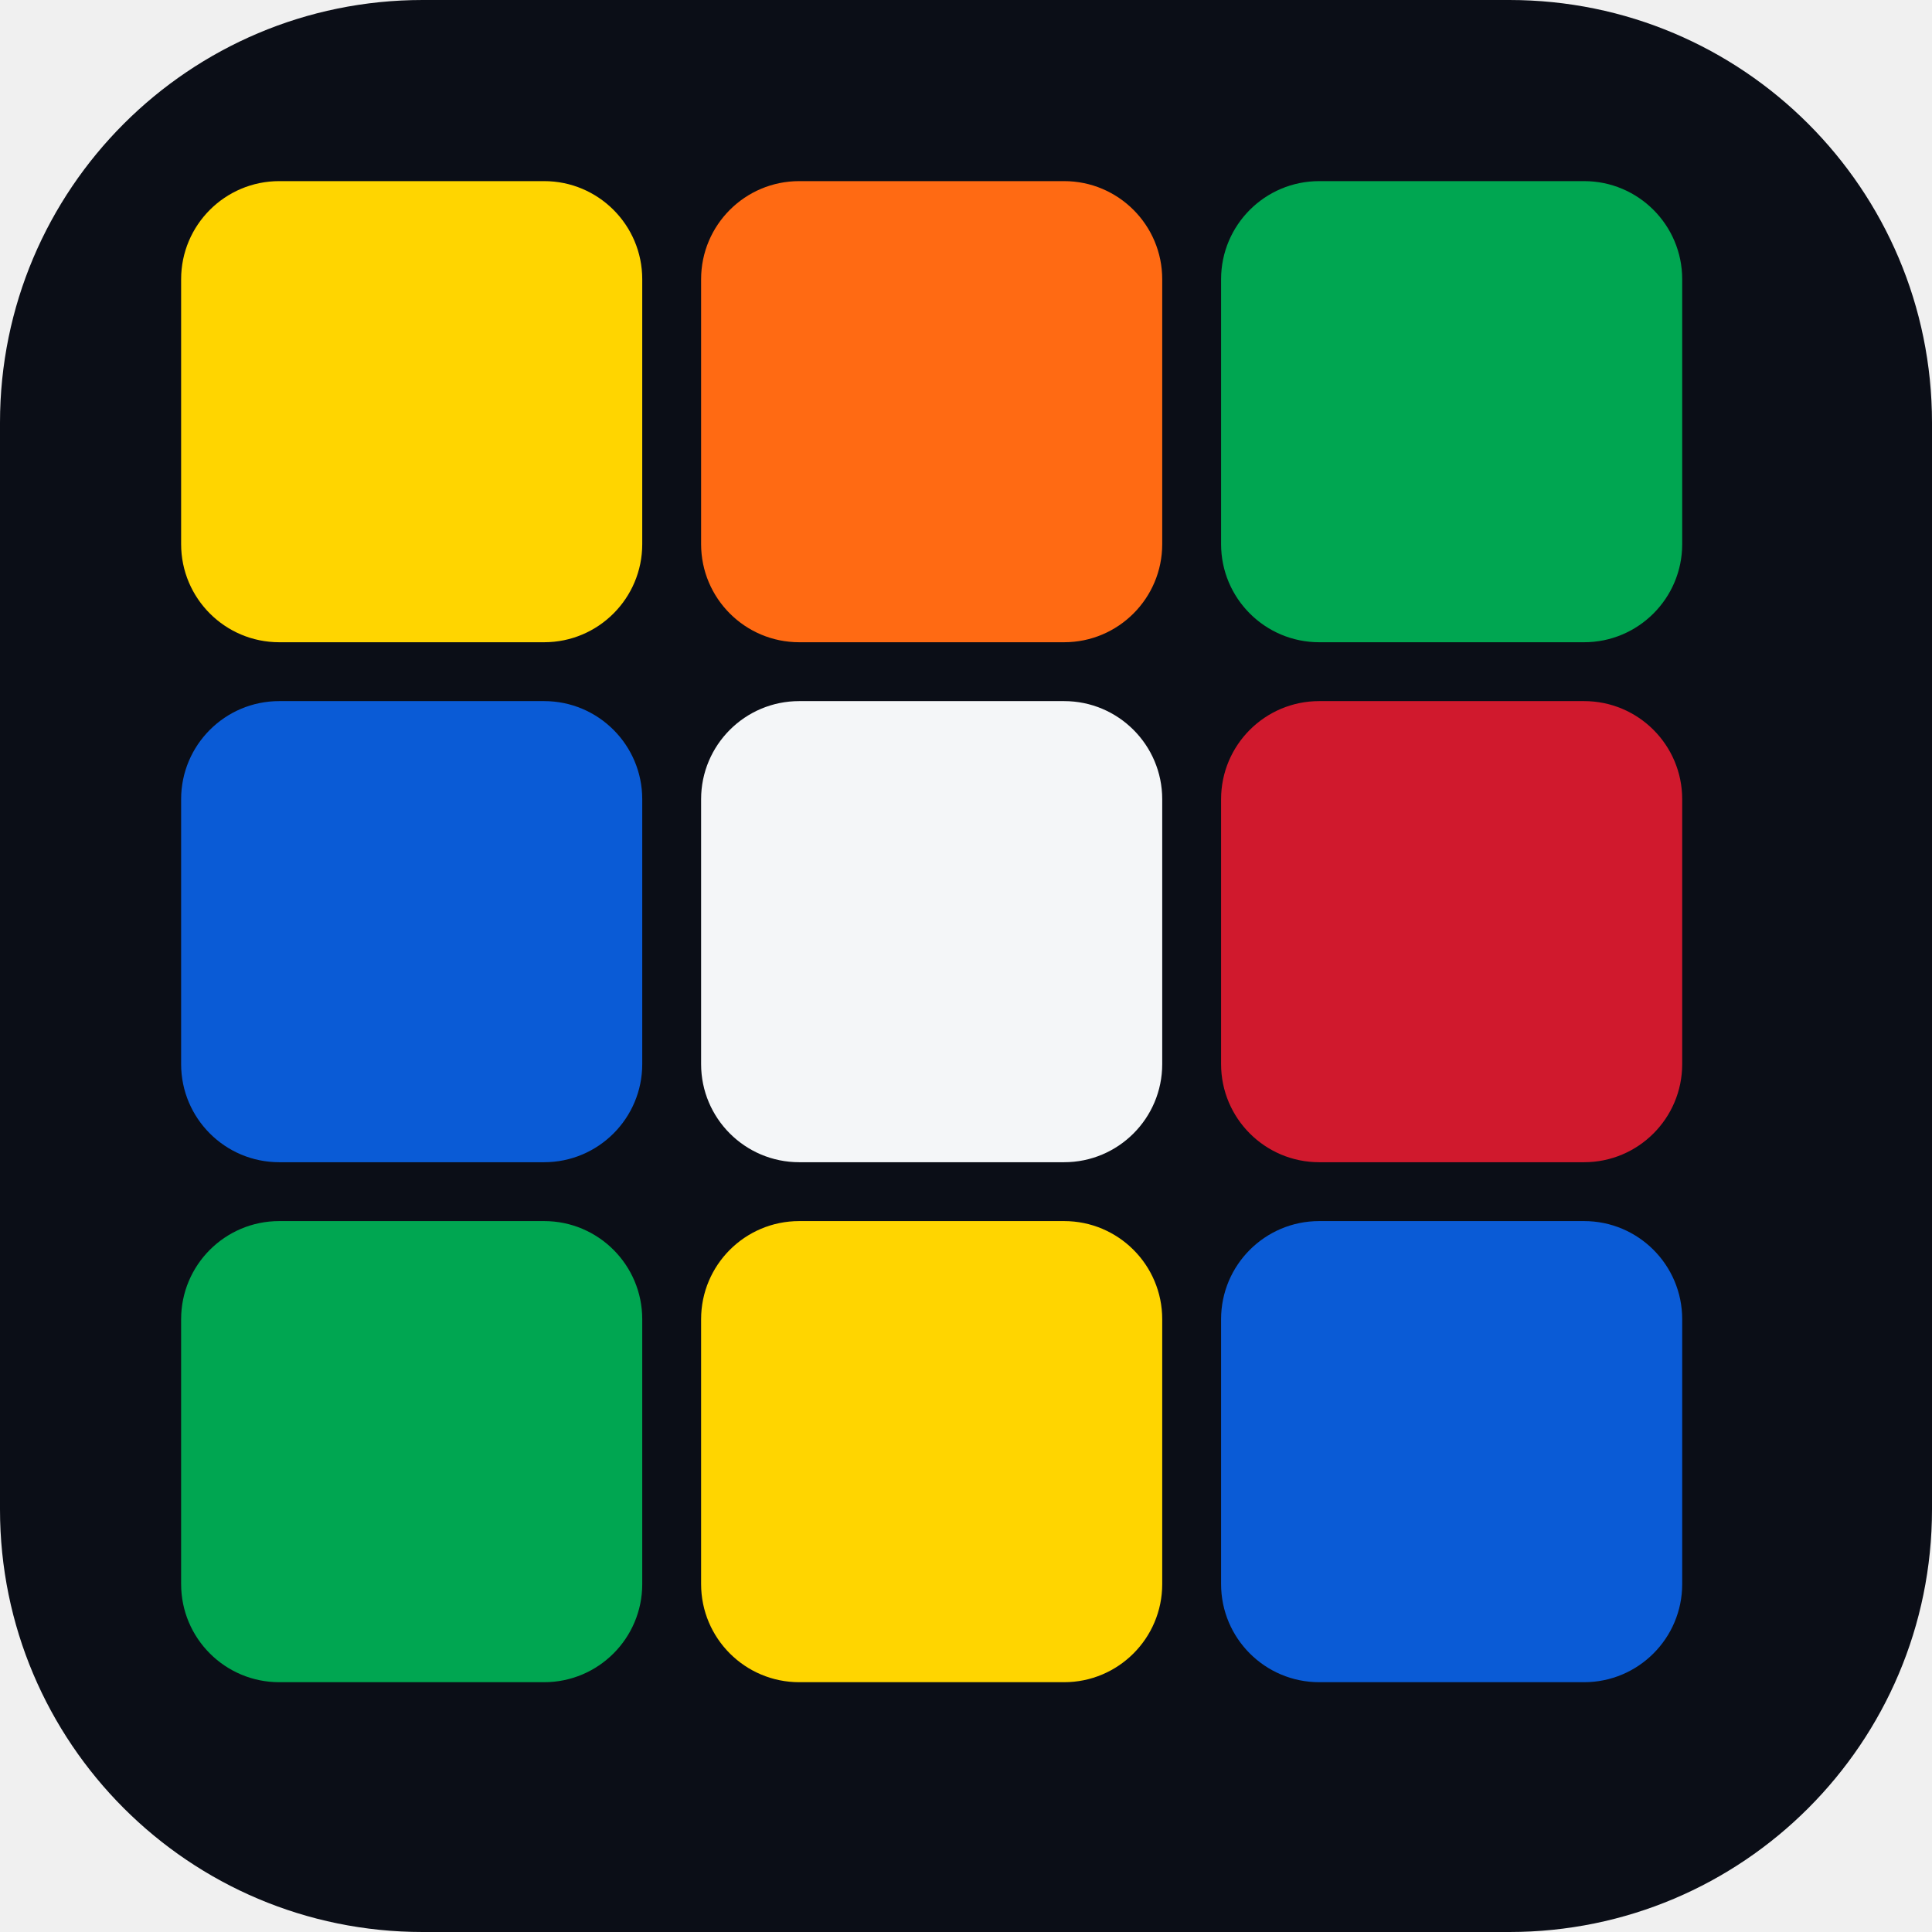
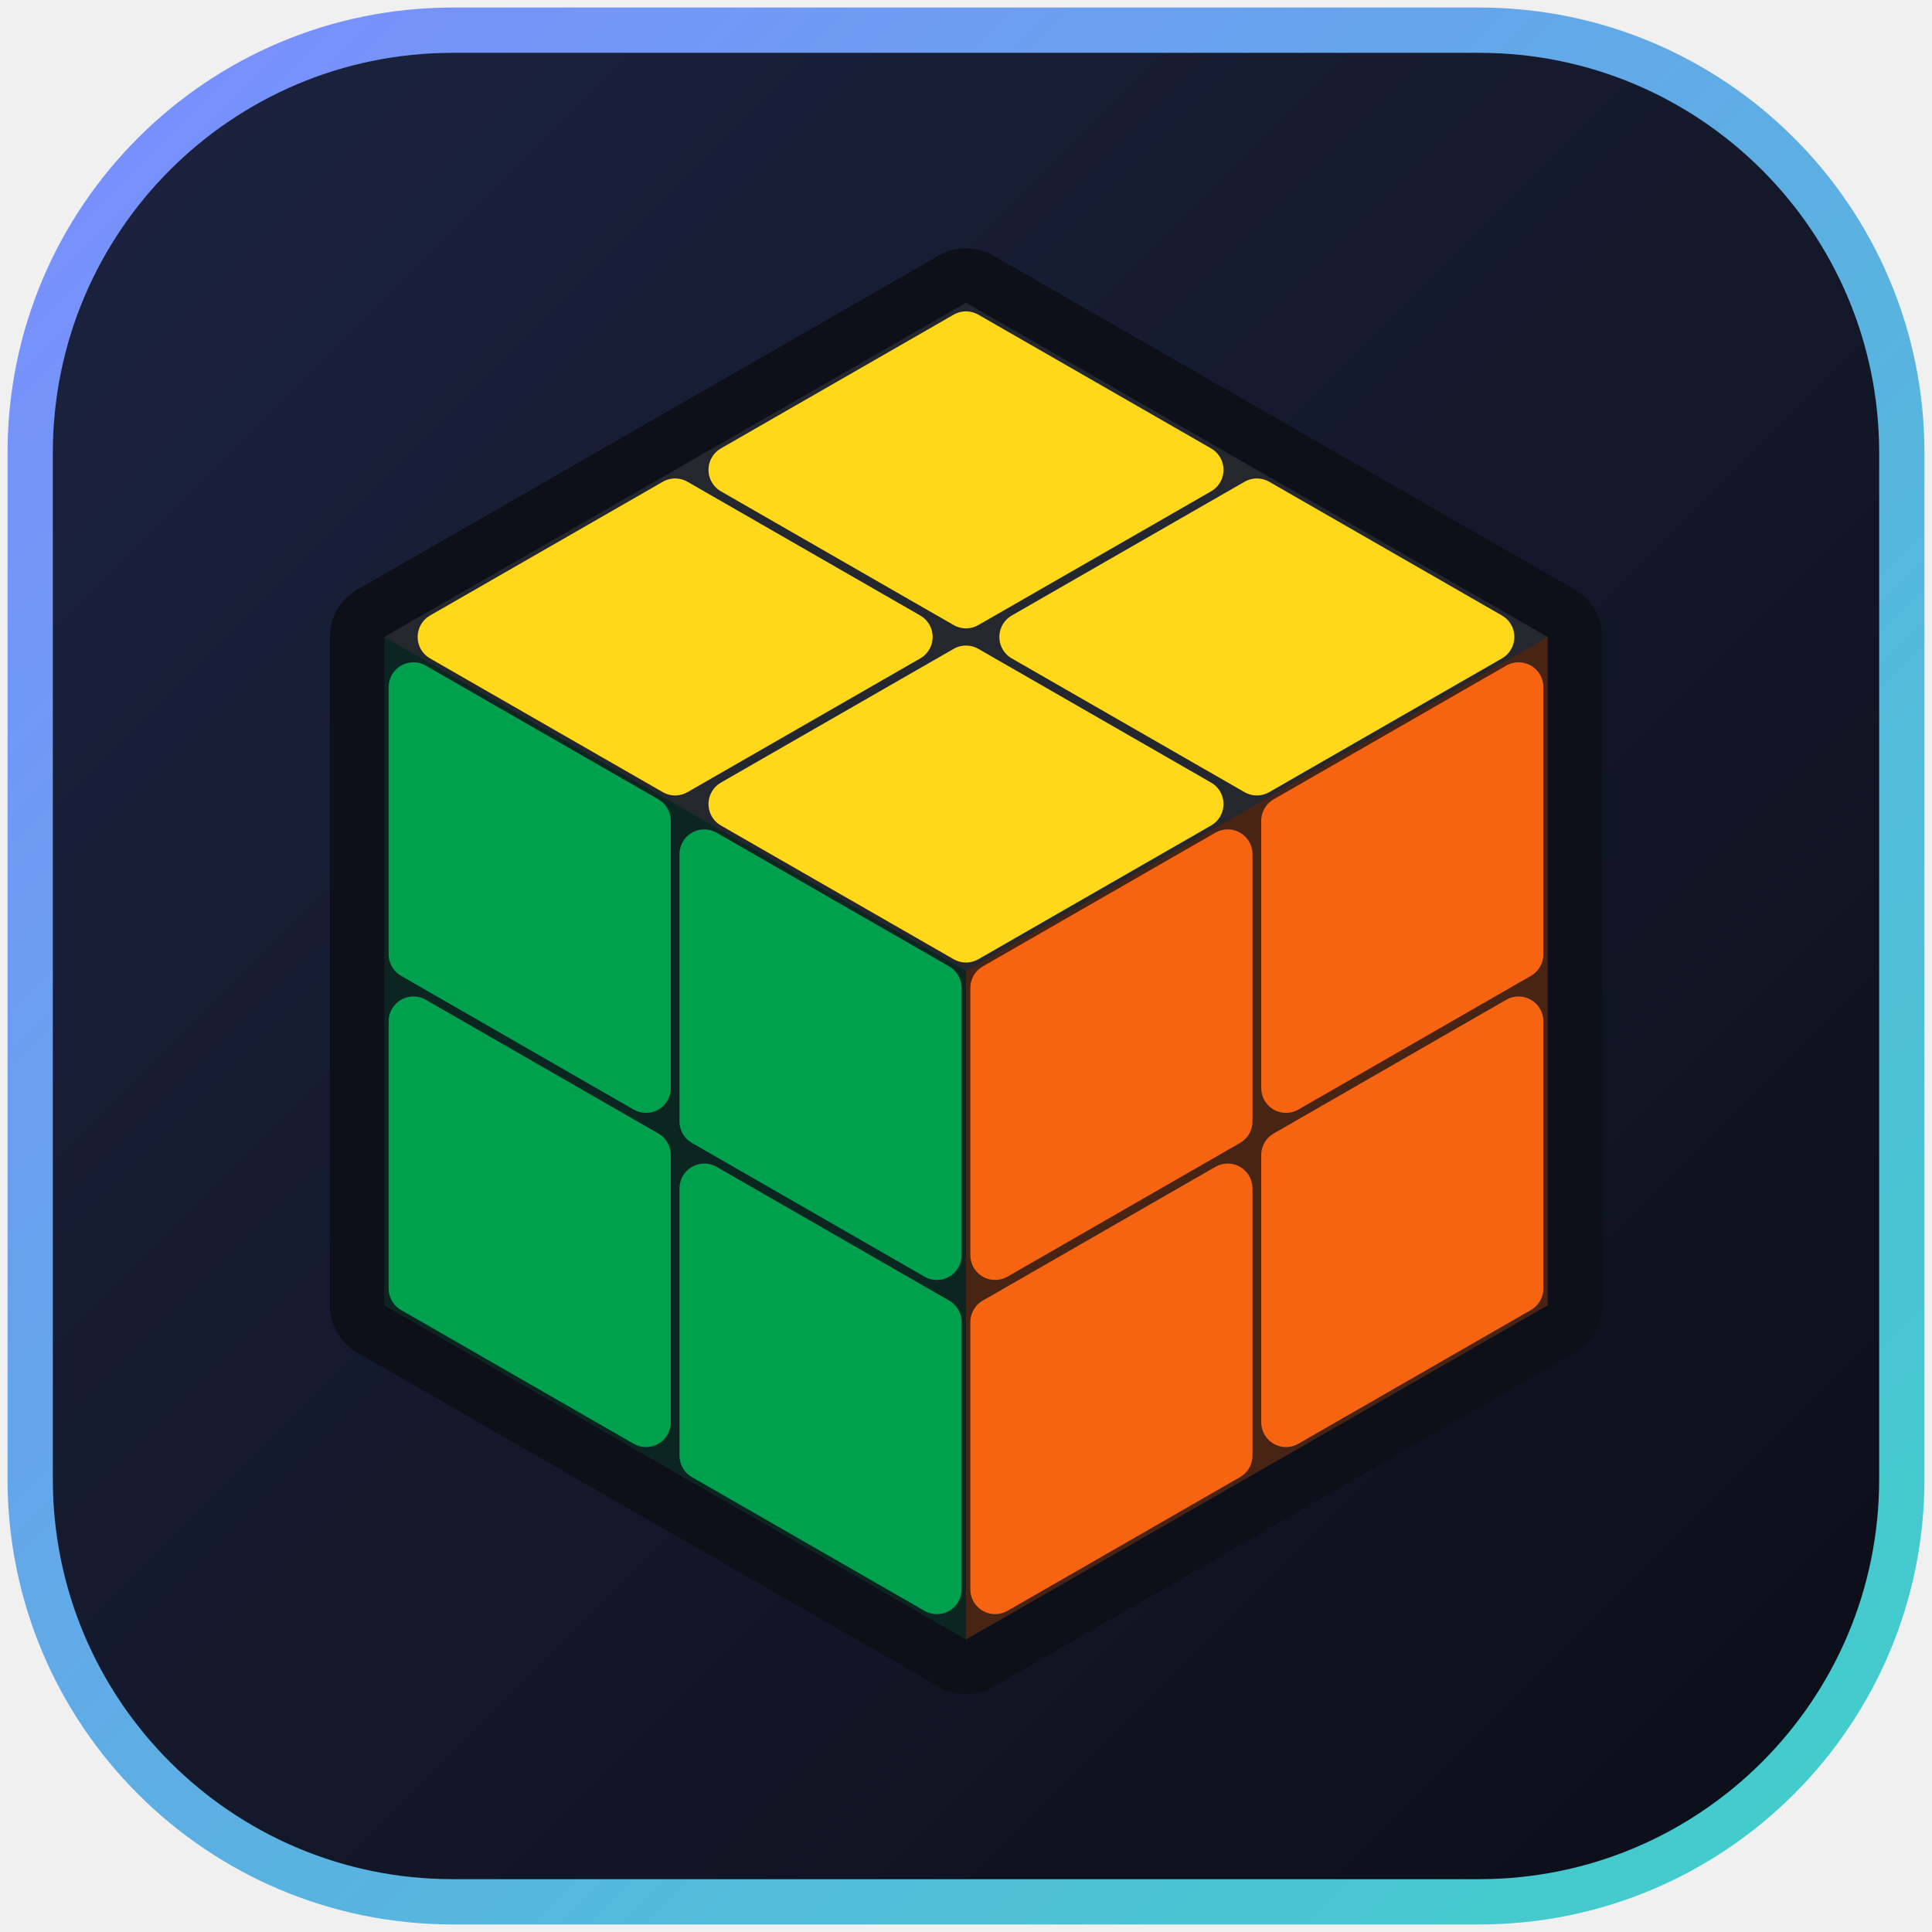
- <svg xmlns="http://www.w3.org/2000/svg" viewBox="0 0 32 32">
-   <rect width="32" height="32" rx="7" fill="#0b0e17" />
-   <g transform="translate(3 3) scale(.8125)">
-     <rect x="0" y="0" width="9.4" height="9.4" rx="2" fill="#ffd500" />
-     <rect x="10.6" y="0" width="9.4" height="9.4" rx="2" fill="#ff6a13" />
-     <rect x="21.2" y="0" width="9.4" height="9.4" rx="2" fill="#00a651" />
-     <rect x="0" y="10.6" width="9.4" height="9.4" rx="2" fill="#0a5bd6" />
-     <rect x="10.6" y="10.6" width="9.4" height="9.4" rx="2" fill="#f4f6f8" />
-     <rect x="21.2" y="10.6" width="9.4" height="9.4" rx="2" fill="#d0192d" />
-     <rect x="0" y="21.2" width="9.4" height="9.4" rx="2" fill="#00a651" />
-     <rect x="10.6" y="21.2" width="9.4" height="9.4" rx="2" fill="#ffd500" />
-     <rect x="21.2" y="21.2" width="9.4" height="9.4" rx="2" fill="#0a5bd6" />
-   </g>
+ <svg xmlns="http://www.w3.org/2000/svg" viewBox="0 0 128 128">
+   <defs>
+     <linearGradient id="bg" x1="0" y1="0" x2="1" y2="1">
+       <stop offset="0" stop-color="#1c2340" />
+       <stop offset="1" stop-color="#0b0e17" />
+     </linearGradient>
+     <linearGradient id="ring" x1="0" y1="0" x2="1" y2="1">
+       <stop offset="0" stop-color="#7c8cff" />
+       <stop offset="1" stop-color="#3fd0c9" />
+     </linearGradient>
+   </defs>
+   <rect x="2" y="2" width="124" height="124" rx="28" fill="url(#bg)" stroke="url(#ring)" stroke-width="3" />
+   <polygon points="64.00,20.06 102.54,42.20 102.54,86.48 64.00,108.62 25.46,86.48 25.46,42.20" fill="#0d1018" stroke="#0d1018" stroke-width="7.22" stroke-linejoin="round" />
+   <polygon points="64.00,22.27 79.42,31.13 64.00,39.99 48.58,31.13" fill="#ffd500" stroke="#ffd500" stroke-width="3.28" stroke-linejoin="round" />
+   <polygon points="27.39,45.52 42.80,54.38 42.80,72.09 27.39,63.23" fill="#00a651" stroke="#00a651" stroke-width="3.28" stroke-linejoin="round" />
+   <polygon points="65.93,65.45 81.34,56.59 81.34,74.30 65.93,83.16" fill="#ff6a13" stroke="#ff6a13" stroke-width="3.28" stroke-linejoin="round" />
+   <polygon points="44.73,33.34 60.15,42.20 44.73,51.06 29.31,42.20" fill="#ffd500" stroke="#ffd500" stroke-width="3.28" stroke-linejoin="round" />
+   <polygon points="27.39,67.66 42.80,76.52 42.80,94.23 27.39,85.37" fill="#00a651" stroke="#00a651" stroke-width="3.28" stroke-linejoin="round" />
+   <polygon points="65.93,87.59 81.34,78.73 81.34,96.44 65.93,105.30" fill="#ff6a13" stroke="#ff6a13" stroke-width="3.28" stroke-linejoin="round" />
+   <polygon points="83.27,33.34 98.69,42.20 83.27,51.06 67.85,42.20" fill="#ffd500" stroke="#ffd500" stroke-width="3.28" stroke-linejoin="round" />
+   <polygon points="46.66,56.59 62.07,65.45 62.07,83.16 46.66,74.30" fill="#00a651" stroke="#00a651" stroke-width="3.28" stroke-linejoin="round" />
+   <polygon points="85.20,54.38 100.61,45.52 100.61,63.23 85.20,72.09" fill="#ff6a13" stroke="#ff6a13" stroke-width="3.28" stroke-linejoin="round" />
+   <polygon points="64.00,44.41 79.42,53.27 64.00,62.13 48.58,53.27" fill="#ffd500" stroke="#ffd500" stroke-width="3.28" stroke-linejoin="round" />
+   <polygon points="46.66,78.73 62.07,87.59 62.07,105.30 46.66,96.44" fill="#00a651" stroke="#00a651" stroke-width="3.28" stroke-linejoin="round" />
+   <polygon points="85.20,76.52 100.61,67.66 100.61,85.37 85.20,94.23" fill="#ff6a13" stroke="#ff6a13" stroke-width="3.28" stroke-linejoin="round" />
+   <polygon points="25.46,42.20 64.00,64.34 64.00,108.62 25.46,86.48" fill="#008a43" opacity="0.18" />
+   <polygon points="64.00,64.34 102.54,42.20 102.54,86.48 64.00,108.62" fill="#e2560a" opacity="0.28" />
+   <polygon points="64.00,20.06 102.54,42.20 64.00,64.34 25.46,42.20" fill="#ffffff" opacity="0.10" />
</svg>
